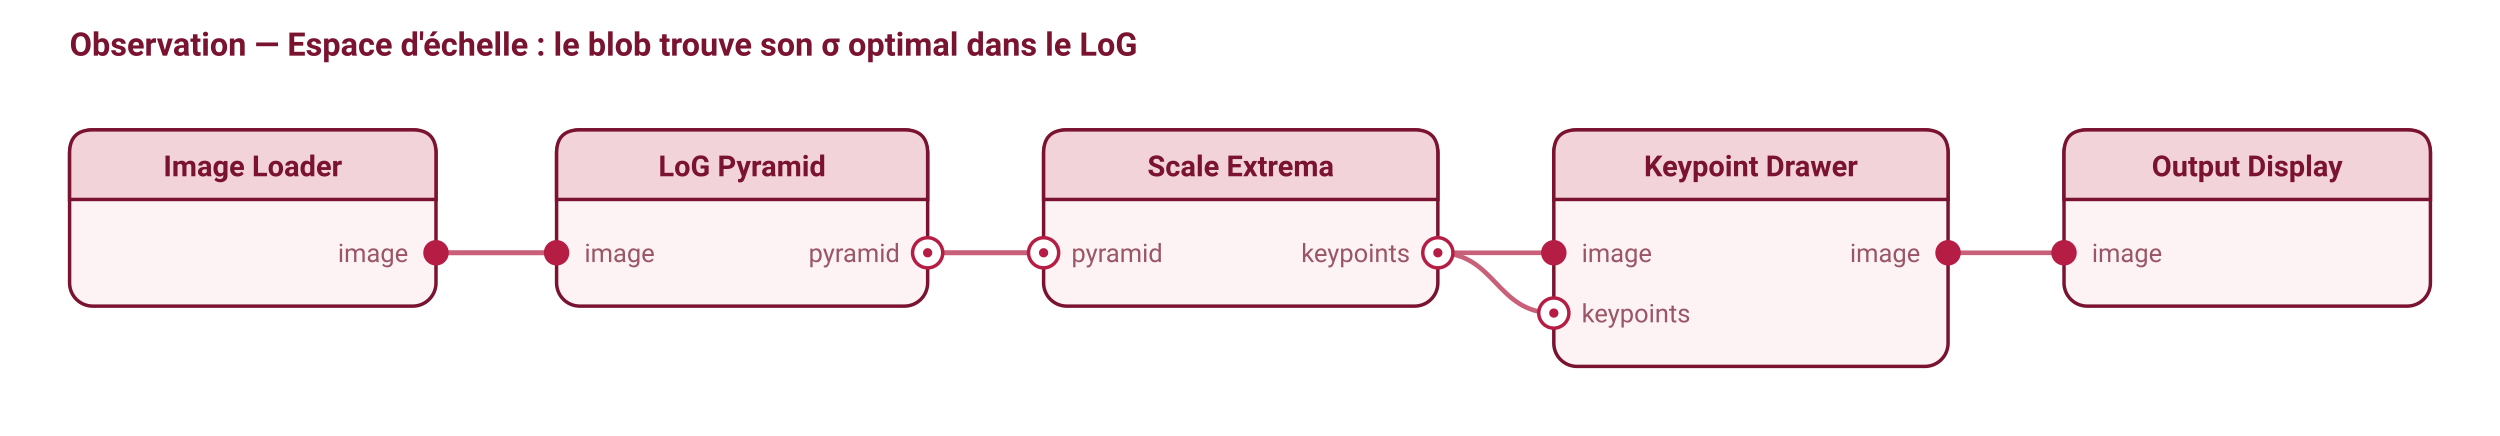
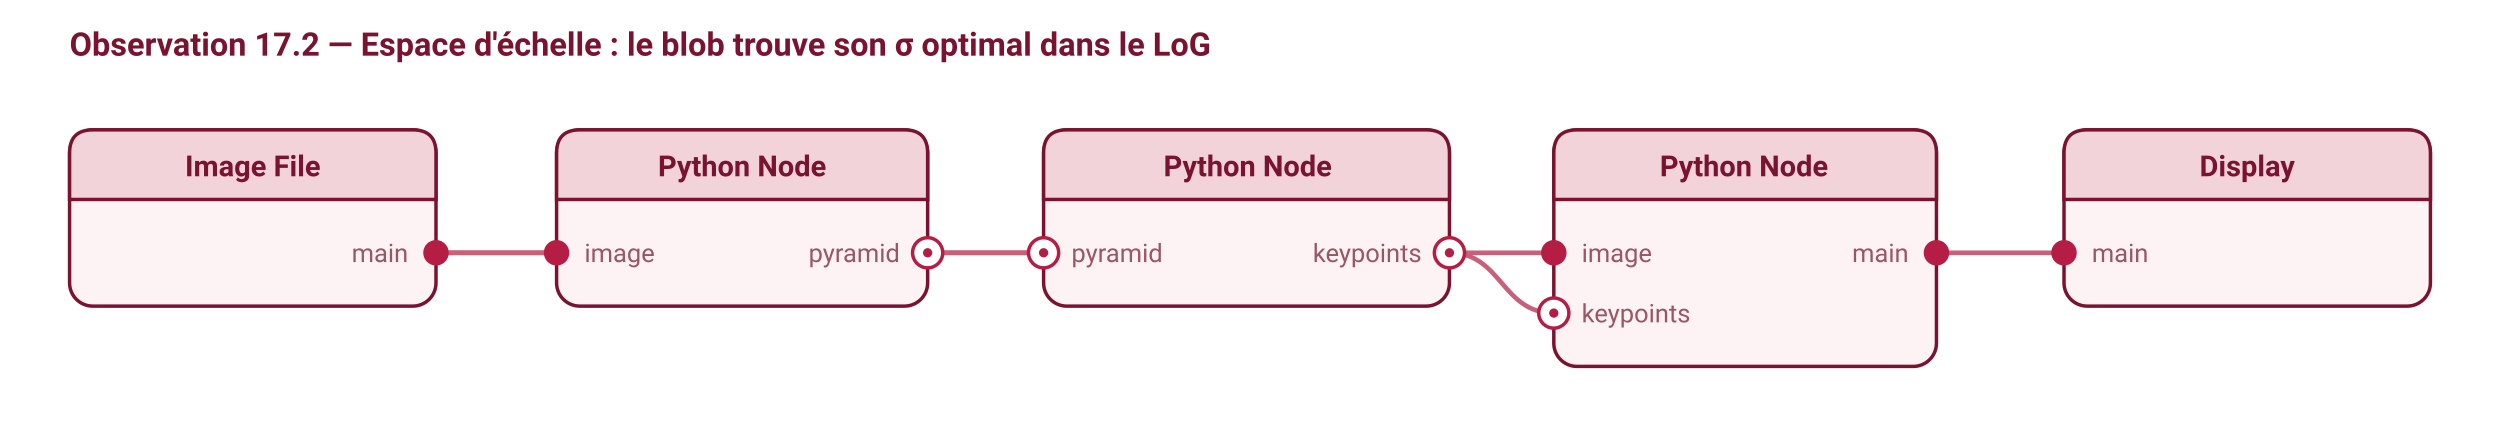
<svg xmlns="http://www.w3.org/2000/svg" viewBox="-30 -56 1078 188" width="1078" height="188" font-family="ui-sans-serif, -apple-system, 'Segoe UI', Roboto, sans-serif">
  <rect x="-30" y="-56" width="1078" height="188" fill="#ffffff" />
-   <text x="0" y="-32" font-size="14" font-weight="600" fill="#7a1330">Observation — Espace d'échelle : le blob trouve son σ optimal dans le LoG</text>
+   <text x="0" y="-32" font-size="14" font-weight="600" fill="#7a1330">Observation 17.2 — Espace d'échelle : le blob trouve son σ optimal dans le LoG</text>
  <path d="M158.0,53.0 C184.0,53.0 184.0,53.0 210.0,53.0" fill="none" stroke="#c8607a" stroke-width="2" stroke-linecap="round" />
  <path d="M370.0,53.0 C395.0,53.0 395.0,53.0 420.0,53.0" fill="none" stroke="#c8607a" stroke-width="2" stroke-linecap="round" />
-   <path d="M590.0,53.0 C615.0,53.0 615.0,79.0 640.0,79.0" fill="none" stroke="#c8607a" stroke-width="2" stroke-linecap="round" />
+   <path d="M595.0,53.0 C617.5,53.0 617.5,79.0 640.0,79.0" fill="none" stroke="#c8607a" stroke-width="2" stroke-linecap="round" />
  <path d="M158.0,53.0 C399.0,53.0 399.0,53.0 640.0,53.0" fill="none" stroke="#c8607a" stroke-width="2" stroke-linecap="round" />
-   <path d="M810.0,53.0 C835.0,53.0 835.0,53.0 860.0,53.0" fill="none" stroke="#c8607a" stroke-width="2" stroke-linecap="round" />
+   <path d="M805.0,53.0 C832.5,53.0 832.5,53.0 860.0,53.0" fill="none" stroke="#c8607a" stroke-width="2" stroke-linecap="round" />
  <rect x="0" y="0" width="158" height="76" rx="10" fill="#fdf3f5" stroke="#7a1330" stroke-width="1.5" />
  <path d="M0,30 L0,10 Q0,0 10,0 L148,0 Q158,0 158,10 L158,30 Z" fill="#f3d3da" stroke="#7a1330" stroke-width="1.5" />
-   <text x="79" y="20" font-size="12.5" font-weight="600" text-anchor="middle" fill="#7a1330">Image Loader</text>
+   <text x="79" y="20" font-size="12.5" font-weight="600" text-anchor="middle" fill="#7a1330">Image File</text>
  <circle cx="158.0" cy="53.0" r="5.5" fill="#b51d44" />
-   <text x="146" y="57" font-size="11" text-anchor="end" fill="#9a5566">image</text>
+   <text x="146" y="57" font-size="11" text-anchor="end" fill="#9a5566">main</text>
  <rect x="210" y="0" width="160" height="76" rx="10" fill="#fdf3f5" stroke="#7a1330" stroke-width="1.5" />
  <path d="M210,30 L210,10 Q210,0 220,0 L360,0 Q370,0 370,10 L370,30 Z" fill="#f3d3da" stroke="#7a1330" stroke-width="1.5" />
-   <text x="290" y="20" font-size="12.5" font-weight="600" text-anchor="middle" fill="#7a1330">LoG Pyramid</text>
+   <text x="290" y="20" font-size="12.5" font-weight="600" text-anchor="middle" fill="#7a1330">Python Node</text>
  <circle cx="210.0" cy="53.0" r="5.5" fill="#b51d44" />
  <text x="222" y="57" font-size="11" fill="#9a5566">image</text>
  <circle cx="370.0" cy="53.0" r="6.5" fill="#ffffff" stroke="#b51d44" stroke-width="1.5" />
  <circle cx="370.0" cy="53.0" r="2" fill="#b51d44" />
  <text x="358" y="57" font-size="11" text-anchor="end" fill="#9a5566">pyramid</text>
-   <rect x="420" y="0" width="170" height="76" rx="10" fill="#fdf3f5" stroke="#7a1330" stroke-width="1.5" />
-   <path d="M420,30 L420,10 Q420,0 430,0 L580,0 Q590,0 590,10 L590,30 Z" fill="#f3d3da" stroke="#7a1330" stroke-width="1.5" />
-   <text x="505" y="20" font-size="12.5" font-weight="600" text-anchor="middle" fill="#7a1330">Scale Extrema</text>
+   <rect x="420" y="0" width="175" height="76" rx="10" fill="#fdf3f5" stroke="#7a1330" stroke-width="1.5" />
+   <path d="M420,30 L420,10 Q420,0 430,0 L585,0 Q595,0 595,10 L595,30 Z" fill="#f3d3da" stroke="#7a1330" stroke-width="1.5" />
+   <text x="508" y="20" font-size="12.5" font-weight="600" text-anchor="middle" fill="#7a1330">Python Node</text>
  <circle cx="420.0" cy="53.0" r="6.5" fill="#ffffff" stroke="#b51d44" stroke-width="1.5" />
  <circle cx="420.0" cy="53.0" r="2" fill="#b51d44" />
  <text x="432" y="57" font-size="11" fill="#9a5566">pyramid</text>
-   <circle cx="590.0" cy="53.0" r="6.5" fill="#ffffff" stroke="#b51d44" stroke-width="1.5" />
-   <circle cx="590.0" cy="53.0" r="2" fill="#b51d44" />
-   <text x="578" y="57" font-size="11" text-anchor="end" fill="#9a5566">keypoints</text>
-   <rect x="640" y="0" width="170" height="102" rx="10" fill="#fdf3f5" stroke="#7a1330" stroke-width="1.5" />
-   <path d="M640,30 L640,10 Q640,0 650,0 L800,0 Q810,0 810,10 L810,30 Z" fill="#f3d3da" stroke="#7a1330" stroke-width="1.5" />
-   <text x="725" y="20" font-size="12.5" font-weight="600" text-anchor="middle" fill="#7a1330">Keypoint Drawer</text>
+   <circle cx="595.0" cy="53.0" r="6.5" fill="#ffffff" stroke="#b51d44" stroke-width="1.5" />
+   <circle cx="595.0" cy="53.0" r="2" fill="#b51d44" />
+   <text x="583" y="57" font-size="11" text-anchor="end" fill="#9a5566">keypoints</text>
+   <rect x="640" y="0" width="165" height="102" rx="10" fill="#fdf3f5" stroke="#7a1330" stroke-width="1.5" />
+   <path d="M640,30 L640,10 Q640,0 650,0 L795,0 Q805,0 805,10 L805,30 Z" fill="#f3d3da" stroke="#7a1330" stroke-width="1.5" />
+   <text x="722" y="20" font-size="12.5" font-weight="600" text-anchor="middle" fill="#7a1330">Python Node</text>
  <circle cx="640.0" cy="53.0" r="5.5" fill="#b51d44" />
  <text x="652" y="57" font-size="11" fill="#9a5566">image</text>
  <circle cx="640.0" cy="79.0" r="6.5" fill="#ffffff" stroke="#b51d44" stroke-width="1.5" />
  <circle cx="640.0" cy="79.0" r="2" fill="#b51d44" />
  <text x="652" y="83" font-size="11" fill="#9a5566">keypoints</text>
-   <circle cx="810.0" cy="53.0" r="5.5" fill="#b51d44" />
-   <text x="798" y="57" font-size="11" text-anchor="end" fill="#9a5566">image</text>
+   <circle cx="805.0" cy="53.0" r="5.5" fill="#b51d44" />
+   <text x="793" y="57" font-size="11" text-anchor="end" fill="#9a5566">main</text>
  <rect x="860" y="0" width="158" height="76" rx="10" fill="#fdf3f5" stroke="#7a1330" stroke-width="1.5" />
  <path d="M860,30 L860,10 Q860,0 870,0 L1008,0 Q1018,0 1018,10 L1018,30 Z" fill="#f3d3da" stroke="#7a1330" stroke-width="1.5" />
-   <text x="939" y="20" font-size="12.5" font-weight="600" text-anchor="middle" fill="#7a1330">Output Display</text>
+   <text x="939" y="20" font-size="12.5" font-weight="600" text-anchor="middle" fill="#7a1330">Display</text>
  <circle cx="860.0" cy="53.0" r="5.5" fill="#b51d44" />
-   <text x="872" y="57" font-size="11" fill="#9a5566">image</text>
+   <text x="872" y="57" font-size="11" fill="#9a5566">main</text>
</svg>
